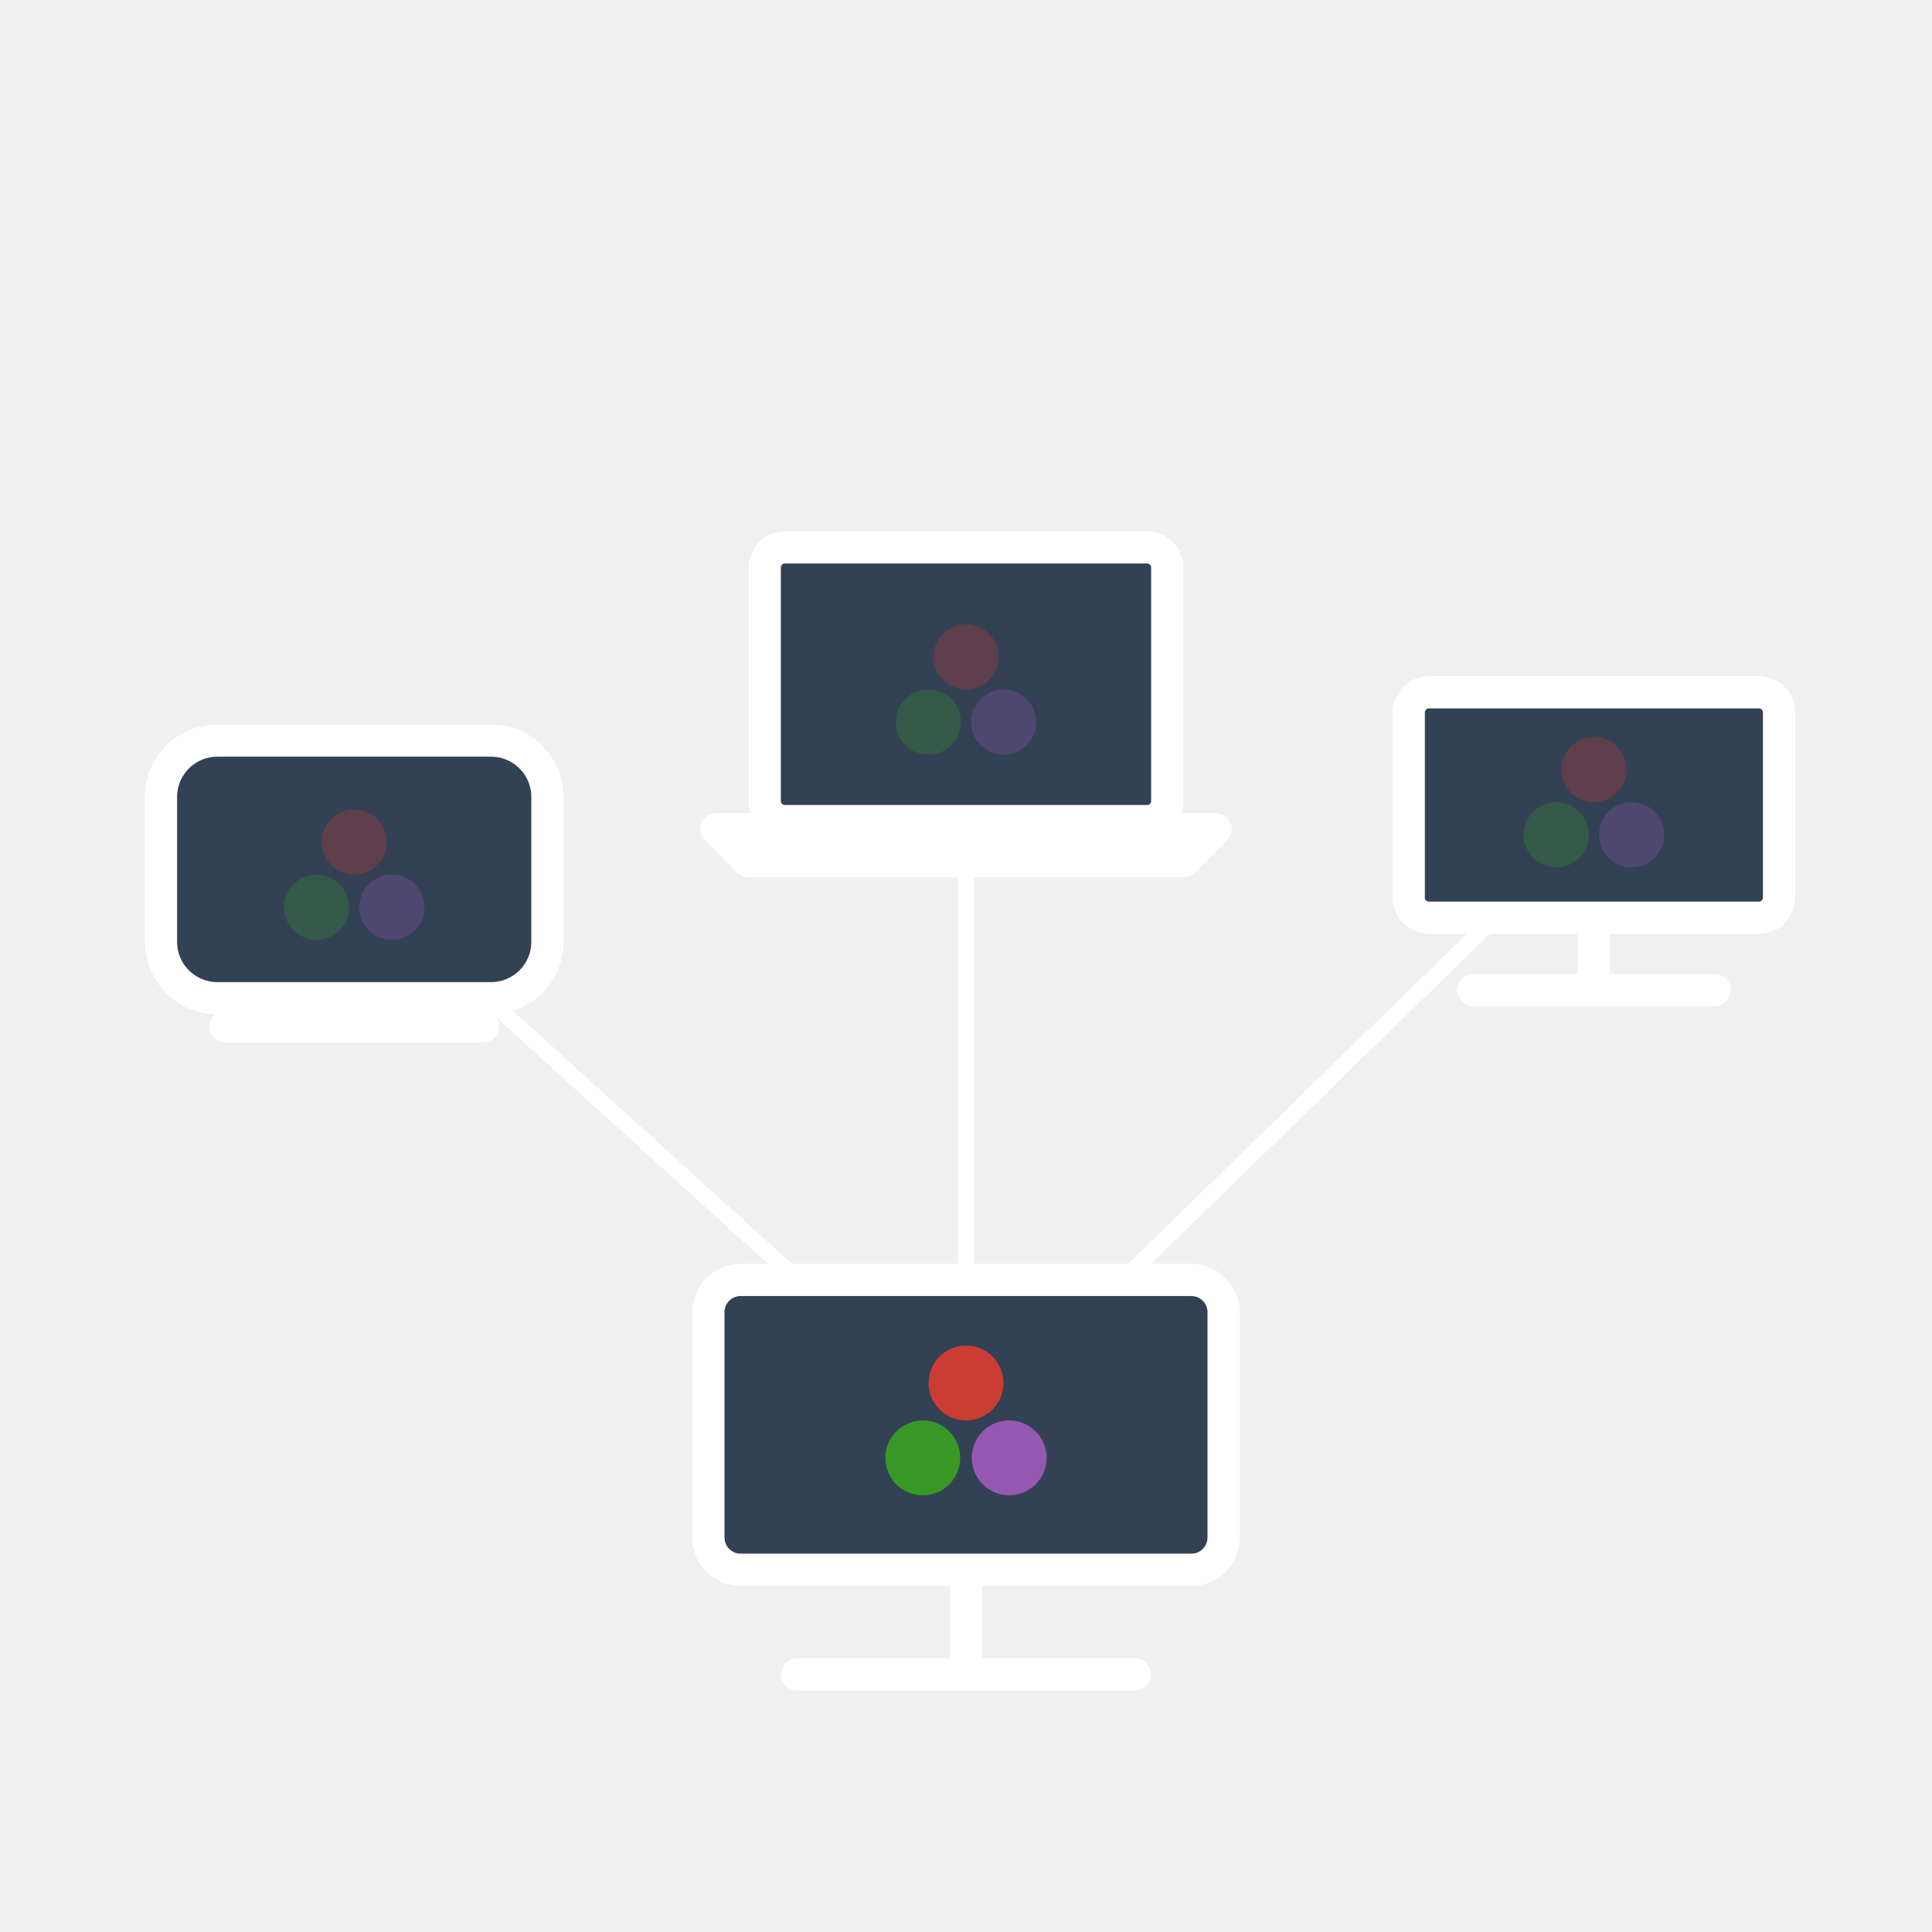
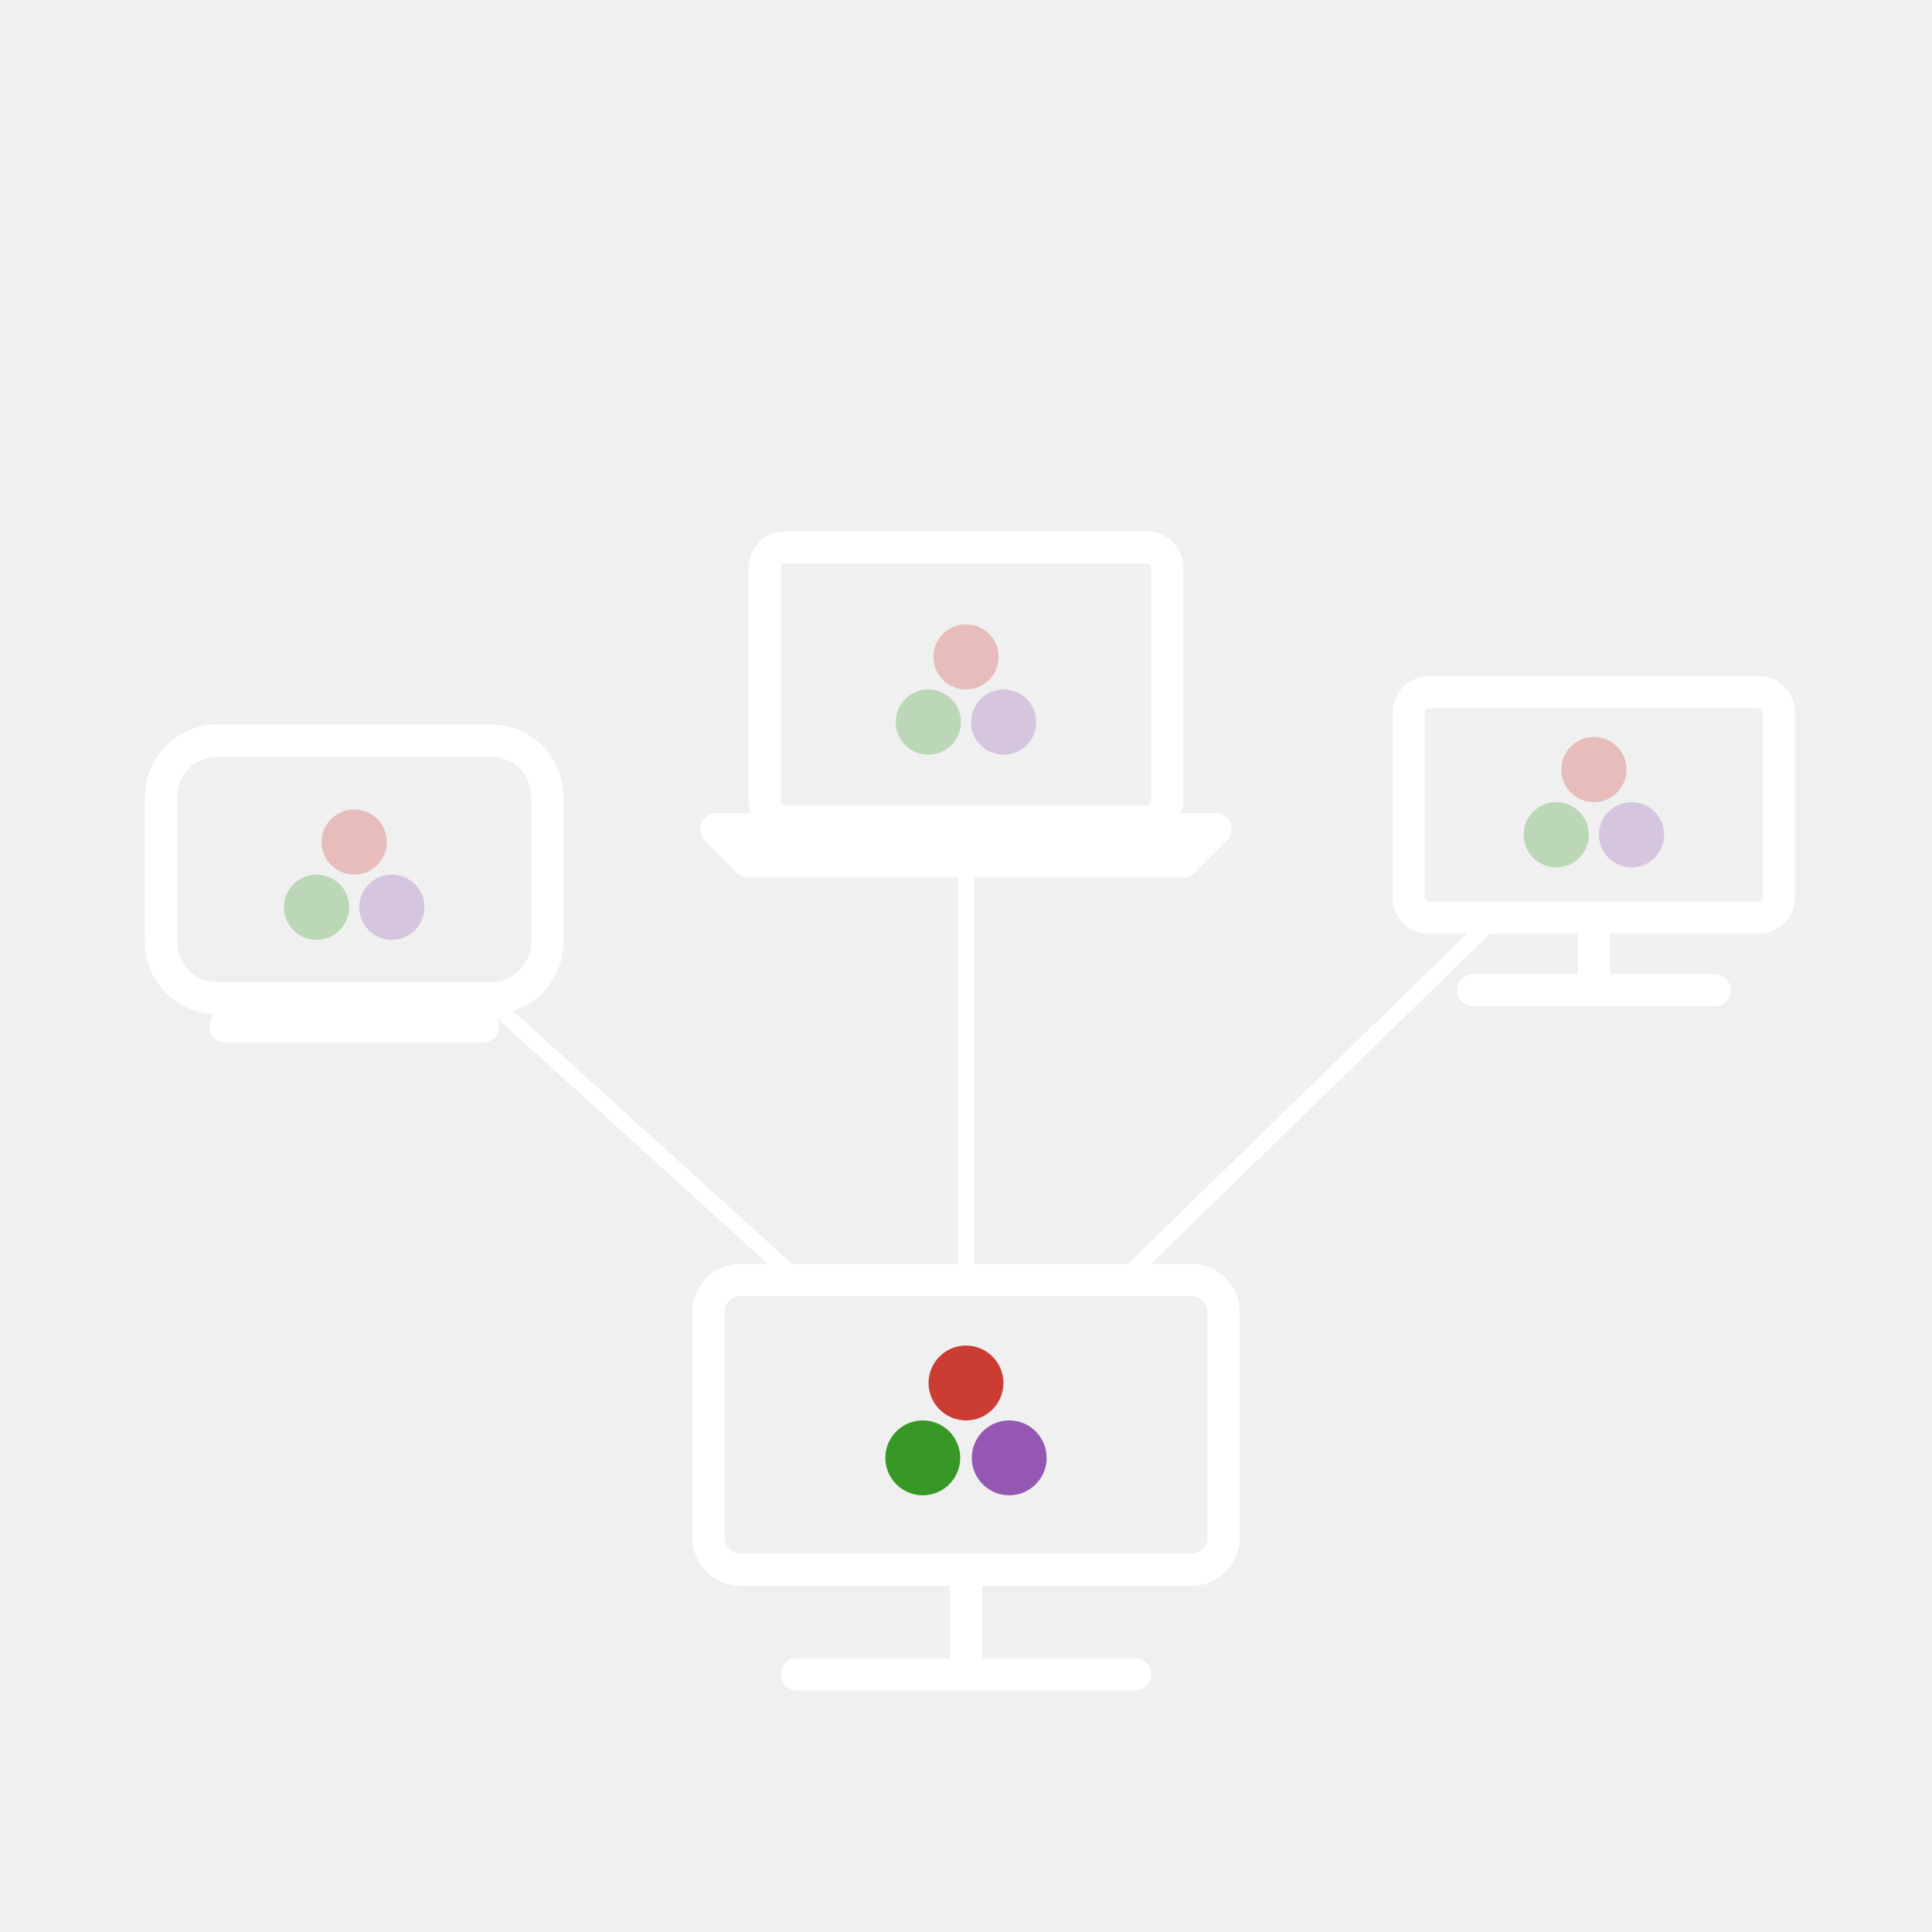
<svg xmlns="http://www.w3.org/2000/svg" viewBox="0 0 240 240" width="240" height="240">
  <defs>
    <filter id="dark-dot-glow" x="-100%" y="-100%" width="300%" height="300%">
      <feGaussianBlur in="SourceGraphic" stdDeviation="1.6" result="b" />
      <feMerge>
        <feMergeNode in="b" />
        <feMergeNode in="SourceGraphic" />
      </feMerge>
    </filter>
    <style>
      .stroke {
-         fill: #334155;
+         fill: none;
        stroke: #ffffff;
        stroke-width: 4;
        stroke-linecap: round;
        stroke-linejoin: round;
      }
      .link {
        stroke: #ffffff;
        stroke-width: 2;
        stroke-linecap: round;
        fill: none;
      }
      .pkt { filter: url(#dark-dot-glow); }
      .pkt-data {
        fill: #ffffff;
        /* no glow — quieter than outbound Julia packets */
      }
      .attach { fill: none; stroke: none; }
      @media (prefers-reduced-motion: reduce) {
        .pkt, .pkt-data { display: none; }
      }
    </style>
    <g id="dark-laptop-body">
      <rect class="stroke" x="-25" y="-22" width="50" height="34" rx="2.5" />
      <path class="stroke" d="M-31,13 L31,13 L27,17 L-27,17 Z" />
      <circle class="attach" id="dark-attach-laptop" cx="0" cy="-3" r="0" />
    </g>
    <g id="dark-minibox-body">
      <rect class="stroke" x="-24" y="-16" width="48" height="32" rx="7" />
      <line class="stroke" x1="-16" y1="19.5" x2="16" y2="19.5" />
      <circle class="attach" id="dark-attach-minibox" cx="0" cy="2" r="0" />
    </g>
    <g id="dark-desktop-body">
      <rect class="stroke" x="-23" y="-22" width="46" height="28" rx="2.5" />
      <line class="stroke" x1="0" y1="7" x2="0" y2="13" />
      <line class="stroke" x1="-15" y1="15" x2="15" y2="15" />
      <circle class="attach" id="dark-attach-desktop" cx="0" cy="-7" r="0" />
    </g>
    <g id="dark-master-body">
      <rect class="stroke" x="-32" y="-25" width="64" height="36" rx="4" />
      <line class="stroke" x1="0" y1="12" x2="0" y2="22" />
      <line class="stroke" x1="-21" y1="24" x2="21" y2="24" />
      <circle class="attach" id="dark-attach-master-l" cx="0" cy="-6" r="0" />
      <circle class="attach" id="dark-attach-master-c" cx="0" cy="-6" r="0" />
      <circle class="attach" id="dark-attach-master-r" cx="0" cy="-6" r="0" />
    </g>
    <g id="dark-juliadot">
      <circle cx="0" cy="-5.4" r="4.05" fill="#cb3c33" />
      <circle cx="-4.677" cy="2.7" r="4.05" fill="#389826" />
      <circle cx="4.677" cy="2.7" r="4.05" fill="#9558b2" />
    </g>
    <g id="dark-juliadot-lg">
      <circle cx="0" cy="-6.2" r="4.65" fill="#cb3c33" />
      <circle cx="-5.369" cy="3.1" r="4.65" fill="#389826" />
      <circle cx="5.369" cy="3.1" r="4.65" fill="#9558b2" />
    </g>
    <g id="dark-remote-dots">
      <circle cx="0" cy="-5.4" r="4.05" fill="#cb3c33" fill-opacity="0.28">
        <animate attributeName="fill-opacity" begin="2.9s" dur="0.4s" values="0.28;1" fill="freeze" calcMode="spline" keySplines="0.4 0 0.2 1" />
      </circle>
      <circle cx="-4.677" cy="2.7" r="4.05" fill="#389826" fill-opacity="0.28">
        <animate attributeName="fill-opacity" begin="3.6s" dur="0.4s" values="0.28;1" fill="freeze" calcMode="spline" keySplines="0.4 0 0.2 1" />
      </circle>
      <circle cx="4.677" cy="2.7" r="4.05" fill="#9558b2" fill-opacity="0.28">
        <animate attributeName="fill-opacity" begin="4.3s" dur="0.4s" values="0.28;1" fill="freeze" calcMode="spline" keySplines="0.4 0 0.2 1" />
      </circle>
    </g>
    <g id="dark-master-dots">
      <circle cx="0" cy="-6.2" r="4.65" fill="#cb3c33" opacity="1">
        <animate attributeName="opacity" begin="7.2s" dur="0.55s" values="1;0.15;1;0.3;1" keyTimes="0;0.22;0.45;0.7;1" calcMode="spline" keySplines="0.3 0 0.2 1; 0.3 0 0.2 1; 0.3 0 0.2 1; 0.3 0 0.2 1" fill="freeze" />
        <animate attributeName="r" begin="7.2s" dur="0.55s" values="4.65;5.65;4.65;5.25;4.65" keyTimes="0;0.22;0.45;0.7;1" calcMode="spline" keySplines="0.3 0 0.2 1; 0.3 0 0.2 1; 0.3 0 0.2 1; 0.3 0 0.2 1" fill="freeze" />
      </circle>
      <circle cx="-5.369" cy="3.1" r="4.65" fill="#389826" opacity="1">
        <animate attributeName="opacity" begin="7.2s" dur="0.55s" values="1;0.15;1;0.3;1" keyTimes="0;0.22;0.45;0.7;1" calcMode="spline" keySplines="0.3 0 0.2 1; 0.3 0 0.2 1; 0.3 0 0.2 1; 0.3 0 0.2 1" fill="freeze" />
        <animate attributeName="r" begin="7.2s" dur="0.55s" values="4.65;5.65;4.65;5.25;4.65" keyTimes="0;0.22;0.45;0.7;1" calcMode="spline" keySplines="0.3 0 0.2 1; 0.3 0 0.2 1; 0.3 0 0.2 1; 0.3 0 0.2 1" fill="freeze" />
      </circle>
      <circle cx="5.369" cy="3.1" r="4.65" fill="#9558b2" opacity="1">
        <animate attributeName="opacity" begin="7.2s" dur="0.55s" values="1;0.15;1;0.3;1" keyTimes="0;0.22;0.45;0.7;1" calcMode="spline" keySplines="0.3 0 0.2 1; 0.3 0 0.2 1; 0.3 0 0.2 1; 0.3 0 0.2 1" fill="freeze" />
        <animate attributeName="r" begin="7.2s" dur="0.55s" values="4.65;5.65;4.65;5.25;4.65" keyTimes="0;0.22;0.45;0.7;1" calcMode="spline" keySplines="0.3 0 0.2 1; 0.3 0 0.2 1; 0.3 0 0.2 1; 0.3 0 0.2 1" fill="freeze" />
      </circle>
    </g>
  </defs>
  <g id="dark-hub" transform="translate(120, 178)">
    <path id="dark-link-l" fill="none" stroke="none" d="M0,0 L-76,-69">
      <animate attributeName="d" fill="freeze" calcMode="spline" begin="0s" dur="12s" keyTimes="0;0.08;0.16;0.24;0.32;0.4;0.48;0.56;0.64;0.72;0.8;0.88;1" keySplines="0.45 0 0.55 1; 0.45 0 0.55 1; 0.45 0 0.55 1; 0.45 0 0.55 1; 0.45 0 0.55 1; 0.45 0 0.55 1; 0.45 0 0.55 1; 0.45 0 0.55 1; 0.45 0 0.55 1; 0.45 0 0.55 1; 0.45 0 0.55 1; 0.45 0 0.55 1" values="M0,0 L-76,-69;M0,0 L-76,-76;M0,0 L-76,-69;M0,0 L-76,-75;M0,0 L-76,-69;M0,0 L-76,-74;M0,0 L-76,-69;M0,0 L-76,-72.5;M0,0 L-76,-69;M0,0 L-76,-71;M0,0 L-76,-69;M0,0 L-76,-69.8;M0,0 L-76,-69" />
    </path>
    <path id="dark-link-t" fill="none" stroke="none" d="M0,0 L0,-92">
      <animate attributeName="d" fill="freeze" calcMode="spline" begin="0.25s" dur="12s" keyTimes="0;0.08;0.16;0.24;0.32;0.4;0.48;0.56;0.64;0.72;0.8;0.88;1" keySplines="0.45 0 0.55 1; 0.45 0 0.55 1; 0.45 0 0.55 1; 0.45 0 0.55 1; 0.45 0 0.55 1; 0.45 0 0.55 1; 0.45 0 0.55 1; 0.45 0 0.55 1; 0.45 0 0.55 1; 0.45 0 0.55 1; 0.45 0 0.55 1; 0.45 0 0.55 1" values="M0,0 L0,-92;M0,0 L0,-99;M0,0 L0,-92;M0,0 L0,-98;M0,0 L0,-92;M0,0 L0,-97;M0,0 L0,-92;M0,0 L0,-95.5;M0,0 L0,-92;M0,0 L0,-94;M0,0 L0,-92;M0,0 L0,-92.8;M0,0 L0,-92" />
    </path>
    <path id="dark-link-r" fill="none" stroke="none" d="M0,0 L78,-76">
      <animate attributeName="d" fill="freeze" calcMode="spline" begin="0.5s" dur="12s" keyTimes="0;0.08;0.16;0.24;0.32;0.4;0.48;0.56;0.64;0.72;0.8;0.88;1" keySplines="0.45 0 0.55 1; 0.45 0 0.55 1; 0.45 0 0.55 1; 0.45 0 0.55 1; 0.45 0 0.55 1; 0.45 0 0.55 1; 0.45 0 0.55 1; 0.45 0 0.55 1; 0.45 0 0.55 1; 0.45 0 0.55 1; 0.45 0 0.55 1; 0.45 0 0.55 1" values="M0,0 L78,-76;M0,0 L78,-83;M0,0 L78,-76;M0,0 L78,-82;M0,0 L78,-76;M0,0 L78,-81;M0,0 L78,-76;M0,0 L78,-79.5;M0,0 L78,-76;M0,0 L78,-78;M0,0 L78,-76;M0,0 L78,-76.8;M0,0 L78,-76" />
    </path>
    <circle class="pkt" r="3.5" fill="#cb3c33" opacity="0">
      <animate attributeName="opacity" begin="2.4s" dur="0.5s" values="0;1;1;0" keyTimes="0;0.12;0.88;1" fill="freeze" />
      <animateMotion begin="2.4s" dur="0.5s" fill="freeze" keyPoints="0.20;0.78" keyTimes="0;1" calcMode="linear">
        <mpath href="#dark-link-l" />
      </animateMotion>
    </circle>
    <circle class="pkt" r="3.5" fill="#389826" opacity="0">
      <animate attributeName="opacity" begin="3.1s" dur="0.5s" values="0;1;1;0" keyTimes="0;0.12;0.88;1" fill="freeze" />
      <animateMotion begin="3.1s" dur="0.5s" fill="freeze" keyPoints="0.20;0.78" keyTimes="0;1" calcMode="linear">
        <mpath href="#dark-link-l" />
      </animateMotion>
    </circle>
    <circle class="pkt" r="3.5" fill="#9558b2" opacity="0">
      <animate attributeName="opacity" begin="3.8s" dur="0.5s" values="0;1;1;0" keyTimes="0;0.12;0.88;1" fill="freeze" />
      <animateMotion begin="3.8s" dur="0.5s" fill="freeze" keyPoints="0.20;0.78" keyTimes="0;1" calcMode="linear">
        <mpath href="#dark-link-l" />
      </animateMotion>
    </circle>
    <circle class="pkt" r="3.5" fill="#cb3c33" opacity="0">
      <animate attributeName="opacity" begin="2.4s" dur="0.5s" values="0;1;1;0" keyTimes="0;0.12;0.88;1" fill="freeze" />
      <animateMotion begin="2.4s" dur="0.5s" fill="freeze" keyPoints="0.20;0.78" keyTimes="0;1" calcMode="linear">
        <mpath href="#dark-link-t" />
      </animateMotion>
    </circle>
    <circle class="pkt" r="3.5" fill="#389826" opacity="0">
      <animate attributeName="opacity" begin="3.1s" dur="0.5s" values="0;1;1;0" keyTimes="0;0.12;0.88;1" fill="freeze" />
      <animateMotion begin="3.1s" dur="0.5s" fill="freeze" keyPoints="0.20;0.78" keyTimes="0;1" calcMode="linear">
        <mpath href="#dark-link-t" />
      </animateMotion>
    </circle>
    <circle class="pkt" r="3.5" fill="#9558b2" opacity="0">
      <animate attributeName="opacity" begin="3.8s" dur="0.5s" values="0;1;1;0" keyTimes="0;0.12;0.88;1" fill="freeze" />
      <animateMotion begin="3.8s" dur="0.5s" fill="freeze" keyPoints="0.20;0.78" keyTimes="0;1" calcMode="linear">
        <mpath href="#dark-link-t" />
      </animateMotion>
    </circle>
    <circle class="pkt" r="3.5" fill="#cb3c33" opacity="0">
      <animate attributeName="opacity" begin="2.4s" dur="0.5s" values="0;1;1;0" keyTimes="0;0.12;0.88;1" fill="freeze" />
      <animateMotion begin="2.4s" dur="0.5s" fill="freeze" keyPoints="0.20;0.78" keyTimes="0;1" calcMode="linear">
        <mpath href="#dark-link-r" />
      </animateMotion>
    </circle>
    <circle class="pkt" r="3.5" fill="#389826" opacity="0">
      <animate attributeName="opacity" begin="3.1s" dur="0.5s" values="0;1;1;0" keyTimes="0;0.12;0.88;1" fill="freeze" />
      <animateMotion begin="3.1s" dur="0.5s" fill="freeze" keyPoints="0.20;0.78" keyTimes="0;1" calcMode="linear">
        <mpath href="#dark-link-r" />
      </animateMotion>
    </circle>
    <circle class="pkt" r="3.5" fill="#9558b2" opacity="0">
      <animate attributeName="opacity" begin="3.8s" dur="0.5s" values="0;1;1;0" keyTimes="0;0.12;0.88;1" fill="freeze" />
      <animateMotion begin="3.8s" dur="0.5s" fill="freeze" keyPoints="0.20;0.78" keyTimes="0;1" calcMode="linear">
        <mpath href="#dark-link-r" />
      </animateMotion>
    </circle>
    <circle class="pkt-data" r="2.2" opacity="0">
      <animate attributeName="opacity" begin="6.6s" dur="0.5s" values="0;0.45;0.45;0" keyTimes="0;0.12;0.88;1" fill="freeze" />
      <animateMotion begin="6.6s" dur="0.5s" fill="freeze" keyPoints="0.78;0.20" keyTimes="0;1" calcMode="linear">
        <mpath href="#dark-link-l" />
      </animateMotion>
    </circle>
    <circle class="pkt-data" r="2.2" opacity="0">
      <animate attributeName="opacity" begin="6.6s" dur="0.5s" values="0;0.45;0.45;0" keyTimes="0;0.12;0.88;1" fill="freeze" />
      <animateMotion begin="6.6s" dur="0.5s" fill="freeze" keyPoints="0.78;0.20" keyTimes="0;1" calcMode="linear">
        <mpath href="#dark-link-t" />
      </animateMotion>
    </circle>
    <circle class="pkt-data" r="2.2" opacity="0">
      <animate attributeName="opacity" begin="6.6s" dur="0.5s" values="0;0.45;0.45;0" keyTimes="0;0.12;0.88;1" fill="freeze" />
      <animateMotion begin="6.6s" dur="0.5s" fill="freeze" keyPoints="0.78;0.20" keyTimes="0;1" calcMode="linear">
        <mpath href="#dark-link-r" />
      </animateMotion>
    </circle>
  </g>
  <g transform="translate(44, 108)">
    <g>
      <animateTransform attributeName="transform" type="translate" values="0 0;0 -7;0 0;0 -6;0 0;0 -5;0 0;0 -3.5;0 0;0 -2;0 0;0 -0.8;0 0" keyTimes="0;0.08;0.16;0.24;0.32;0.4;0.48;0.56;0.64;0.72;0.8;0.88;1" calcMode="spline" keySplines="0.45 0 0.55 1; 0.45 0 0.55 1; 0.45 0 0.55 1; 0.45 0 0.55 1; 0.45 0 0.55 1; 0.45 0 0.55 1; 0.45 0 0.55 1; 0.45 0 0.55 1; 0.45 0 0.55 1; 0.45 0 0.55 1; 0.45 0 0.55 1; 0.45 0 0.55 1" dur="12s" begin="0s" fill="freeze" />
      <use href="#dark-minibox-body" />
      <line class="link" x1="16.5" y1="16" x2="55.1" y2="51">
        <animate attributeName="y2" fill="freeze" calcMode="spline" begin="0s" dur="12s" keyTimes="0;0.08;0.16;0.24;0.32;0.4;0.48;0.56;0.64;0.72;0.8;0.88;1" keySplines="0.45 0 0.55 1; 0.45 0 0.55 1; 0.45 0 0.55 1; 0.45 0 0.55 1; 0.45 0 0.55 1; 0.45 0 0.55 1; 0.45 0 0.55 1; 0.45 0 0.55 1; 0.45 0 0.55 1; 0.45 0 0.55 1; 0.45 0 0.55 1; 0.45 0 0.55 1" values="51;58;51;57;51;56;51;54.5;51;53;51;51.8;51" />
      </line>
      <g transform="translate(0, 2)">
        <g>
          <animateTransform attributeName="transform" type="rotate" values="0 0 0;360 0 0;720 0 0;1080 0 0" keyTimes="0;0.33;0.66;1" calcMode="spline" keySplines="0.2 0.05 0.25 1; 0.2 0.05 0.25 1; 0.2 0.05 0.25 1" begin="4.7s" dur="1.8s" fill="freeze" />
          <use href="#dark-remote-dots" />
        </g>
      </g>
    </g>
  </g>
  <g transform="translate(120, 90)">
    <g>
      <animateTransform attributeName="transform" type="translate" values="0 0;0 -7;0 0;0 -6;0 0;0 -5;0 0;0 -3.5;0 0;0 -2;0 0;0 -0.8;0 0" keyTimes="0;0.08;0.16;0.24;0.32;0.4;0.48;0.56;0.64;0.72;0.8;0.88;1" calcMode="spline" keySplines="0.45 0 0.55 1; 0.45 0 0.55 1; 0.45 0 0.55 1; 0.45 0 0.55 1; 0.45 0 0.55 1; 0.45 0 0.55 1; 0.45 0 0.55 1; 0.45 0 0.55 1; 0.45 0 0.55 1; 0.45 0 0.55 1; 0.45 0 0.55 1; 0.45 0 0.55 1" dur="12s" begin="0.25s" fill="freeze" />
      <use href="#dark-laptop-body" />
      <line class="link" x1="0" y1="17" x2="0" y2="69">
        <animate attributeName="y2" fill="freeze" calcMode="spline" begin="0.25s" dur="12s" keyTimes="0;0.08;0.16;0.24;0.32;0.4;0.48;0.56;0.64;0.72;0.8;0.88;1" keySplines="0.45 0 0.55 1; 0.45 0 0.55 1; 0.45 0 0.55 1; 0.45 0 0.55 1; 0.45 0 0.55 1; 0.45 0 0.55 1; 0.45 0 0.55 1; 0.45 0 0.55 1; 0.45 0 0.55 1; 0.45 0 0.55 1; 0.45 0 0.55 1; 0.45 0 0.55 1" values="69;76;69;75;69;74;69;72.5;69;71;69;69.8;69" />
      </line>
      <g transform="translate(0, -3)">
        <g>
          <animateTransform attributeName="transform" type="rotate" values="0 0 0;360 0 0;720 0 0;1080 0 0" keyTimes="0;0.33;0.66;1" calcMode="spline" keySplines="0.2 0.05 0.25 1; 0.2 0.05 0.25 1; 0.2 0.05 0.25 1" begin="4.7s" dur="1.8s" fill="freeze" />
          <use href="#dark-remote-dots" />
        </g>
      </g>
    </g>
  </g>
  <g transform="translate(198, 108)">
    <g>
      <animateTransform attributeName="transform" type="translate" values="0 0;0 -7;0 0;0 -6;0 0;0 -5;0 0;0 -3.5;0 0;0 -2;0 0;0 -0.8;0 0" keyTimes="0;0.08;0.16;0.24;0.32;0.4;0.48;0.56;0.64;0.72;0.8;0.88;1" calcMode="spline" keySplines="0.45 0 0.55 1; 0.45 0 0.55 1; 0.45 0 0.55 1; 0.45 0 0.55 1; 0.45 0 0.55 1; 0.45 0 0.55 1; 0.45 0 0.55 1; 0.45 0 0.55 1; 0.45 0 0.55 1; 0.45 0 0.55 1; 0.45 0 0.55 1; 0.45 0 0.55 1" dur="12s" begin="0.5s" fill="freeze" />
      <use href="#dark-desktop-body" />
      <line class="link" x1="-12.3" y1="6" x2="-58.5" y2="51">
        <animate attributeName="y2" fill="freeze" calcMode="spline" begin="0.5s" dur="12s" keyTimes="0;0.08;0.16;0.24;0.32;0.4;0.48;0.56;0.64;0.72;0.8;0.88;1" keySplines="0.45 0 0.55 1; 0.45 0 0.55 1; 0.45 0 0.55 1; 0.45 0 0.55 1; 0.45 0 0.55 1; 0.45 0 0.55 1; 0.45 0 0.55 1; 0.45 0 0.55 1; 0.45 0 0.55 1; 0.45 0 0.55 1; 0.45 0 0.55 1; 0.45 0 0.55 1" values="51;58;51;57;51;56;51;54.5;51;53;51;51.8;51" />
      </line>
      <g transform="translate(0, -7)">
        <g>
          <animateTransform attributeName="transform" type="rotate" values="0 0 0;360 0 0;720 0 0;1080 0 0" keyTimes="0;0.33;0.66;1" calcMode="spline" keySplines="0.2 0.05 0.25 1; 0.2 0.05 0.25 1; 0.2 0.05 0.25 1" begin="4.7s" dur="1.8s" fill="freeze" />
          <use href="#dark-remote-dots" />
        </g>
      </g>
    </g>
  </g>
  <g transform="translate(120, 184)">
    <use href="#dark-master-body" />
    <g transform="translate(0, -6)">
      <g>
        <animateTransform attributeName="transform" type="rotate" values="0 0 0;360 0 0;720 0 0;1080 0 0" keyTimes="0;0.33;0.66;1" calcMode="spline" keySplines="0.2 0.05 0.25 1; 0.2 0.05 0.25 1; 0.2 0.05 0.25 1" begin="2.4s" dur="2.1s" fill="freeze" />
        <g>
          <animateTransform attributeName="transform" type="rotate" values="0 0 0;360 0 0;720 0 0;1080 0 0" keyTimes="0;0.33;0.66;1" calcMode="spline" keySplines="0.2 0.05 0.25 1; 0.2 0.05 0.25 1; 0.2 0.05 0.25 1" begin="4.7s" dur="1.8s" fill="freeze" />
          <use href="#dark-master-dots" />
        </g>
      </g>
    </g>
  </g>
</svg>
